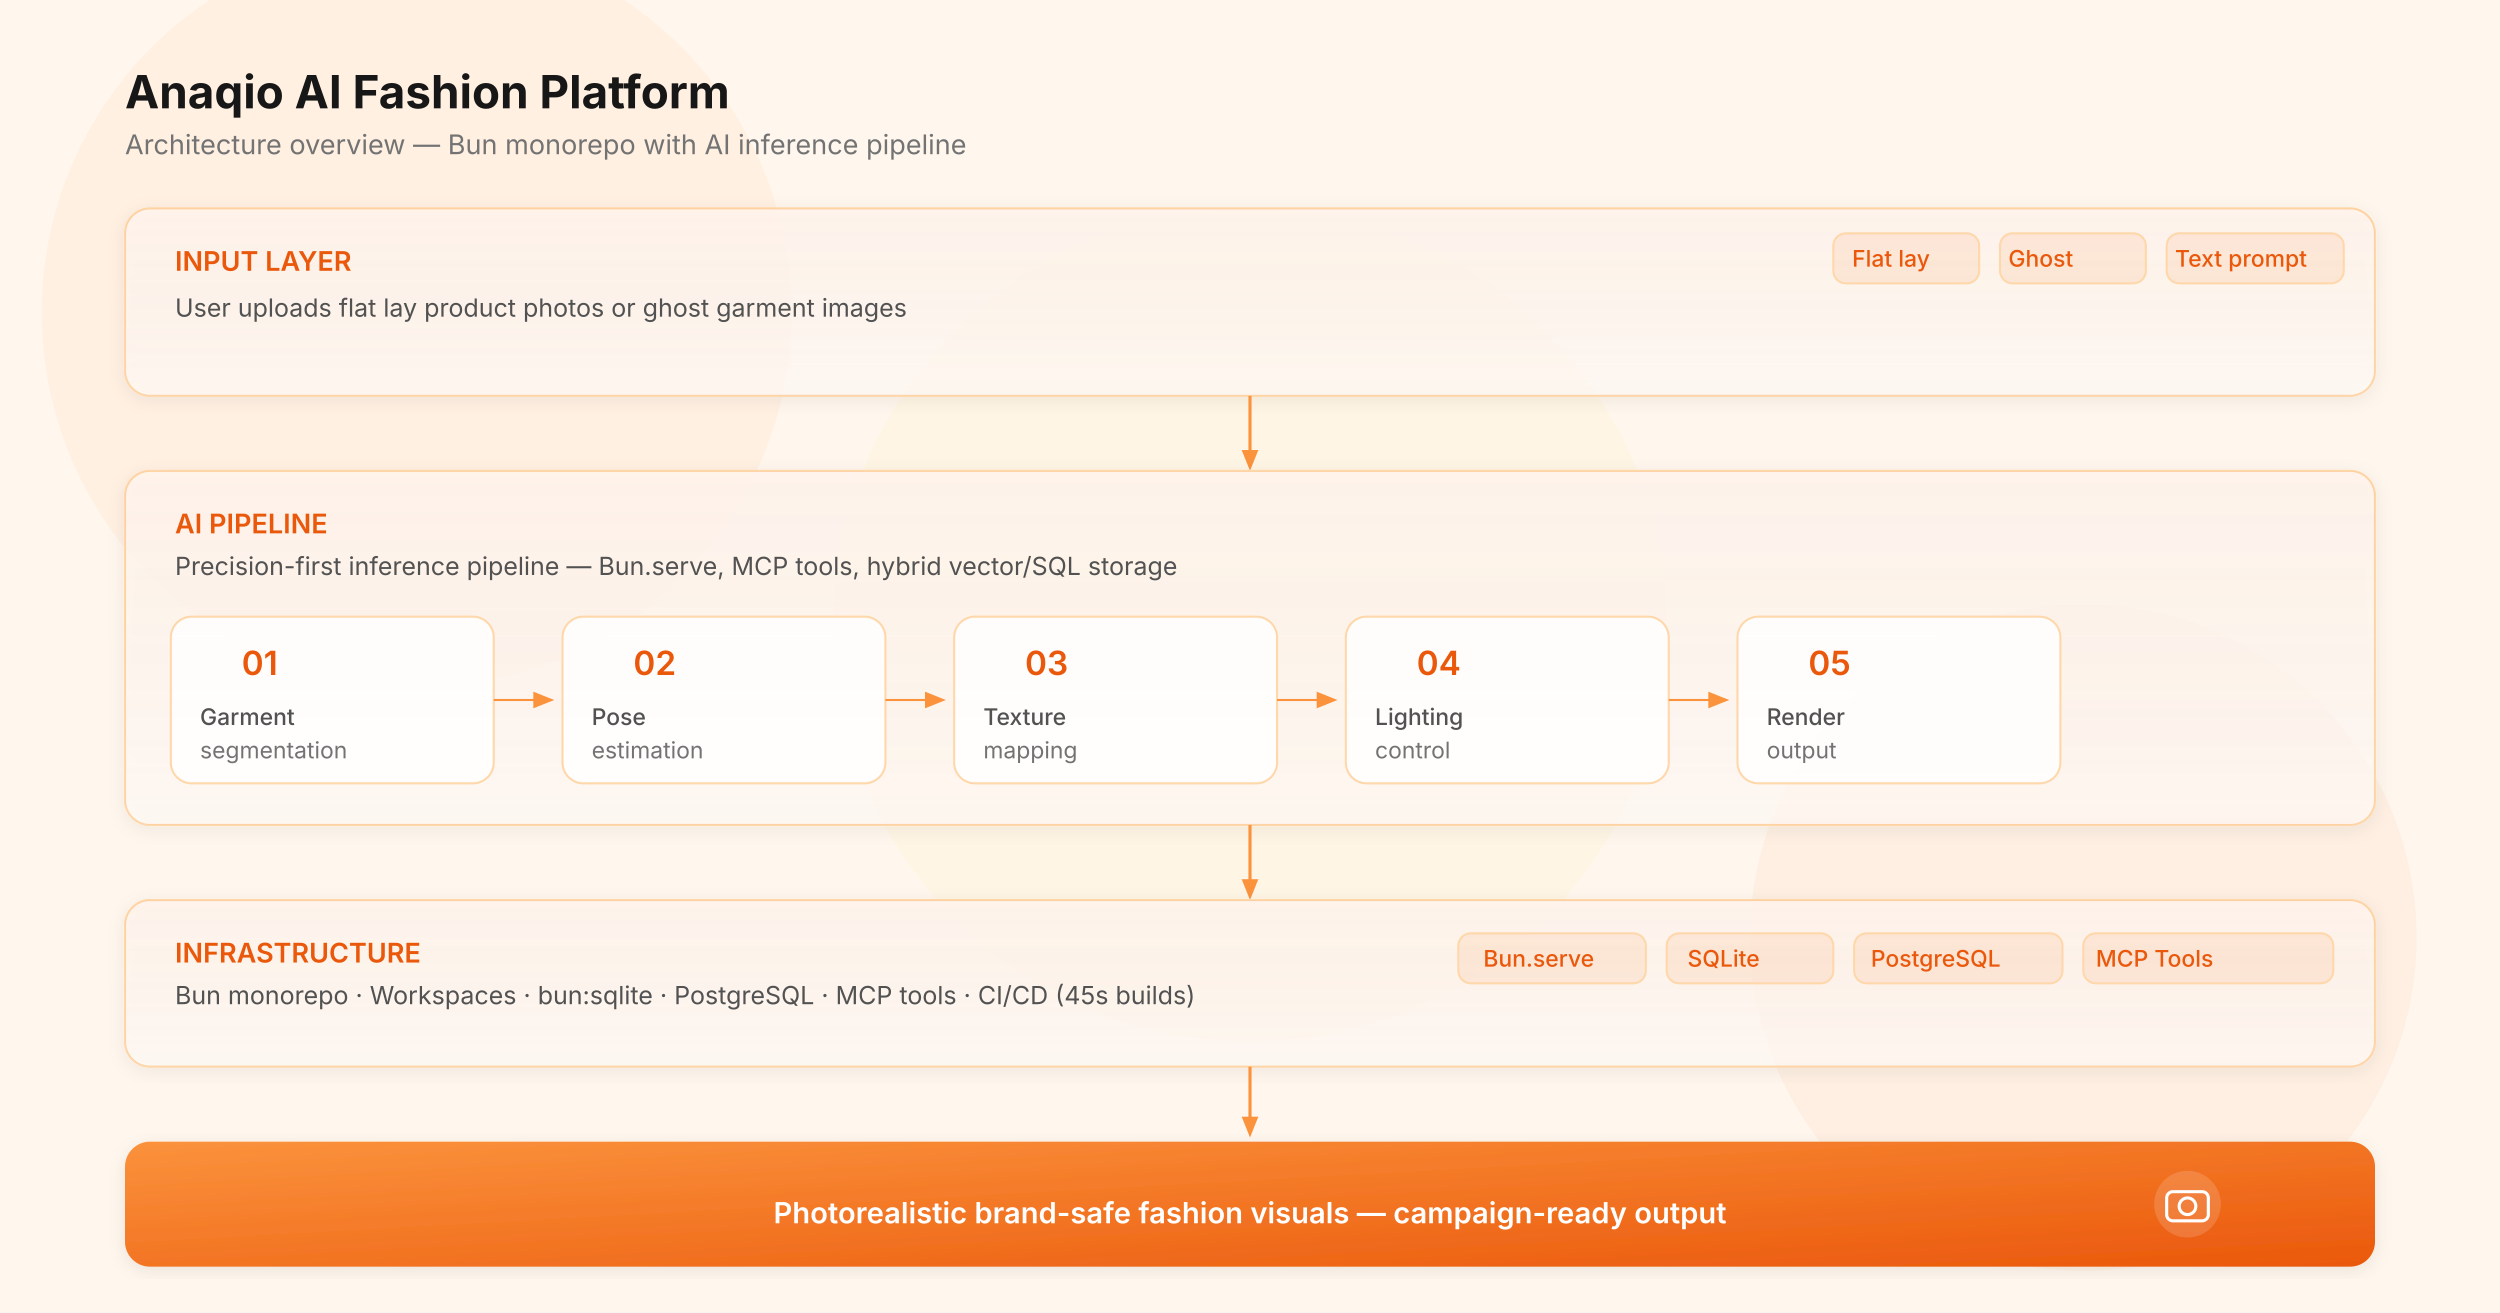
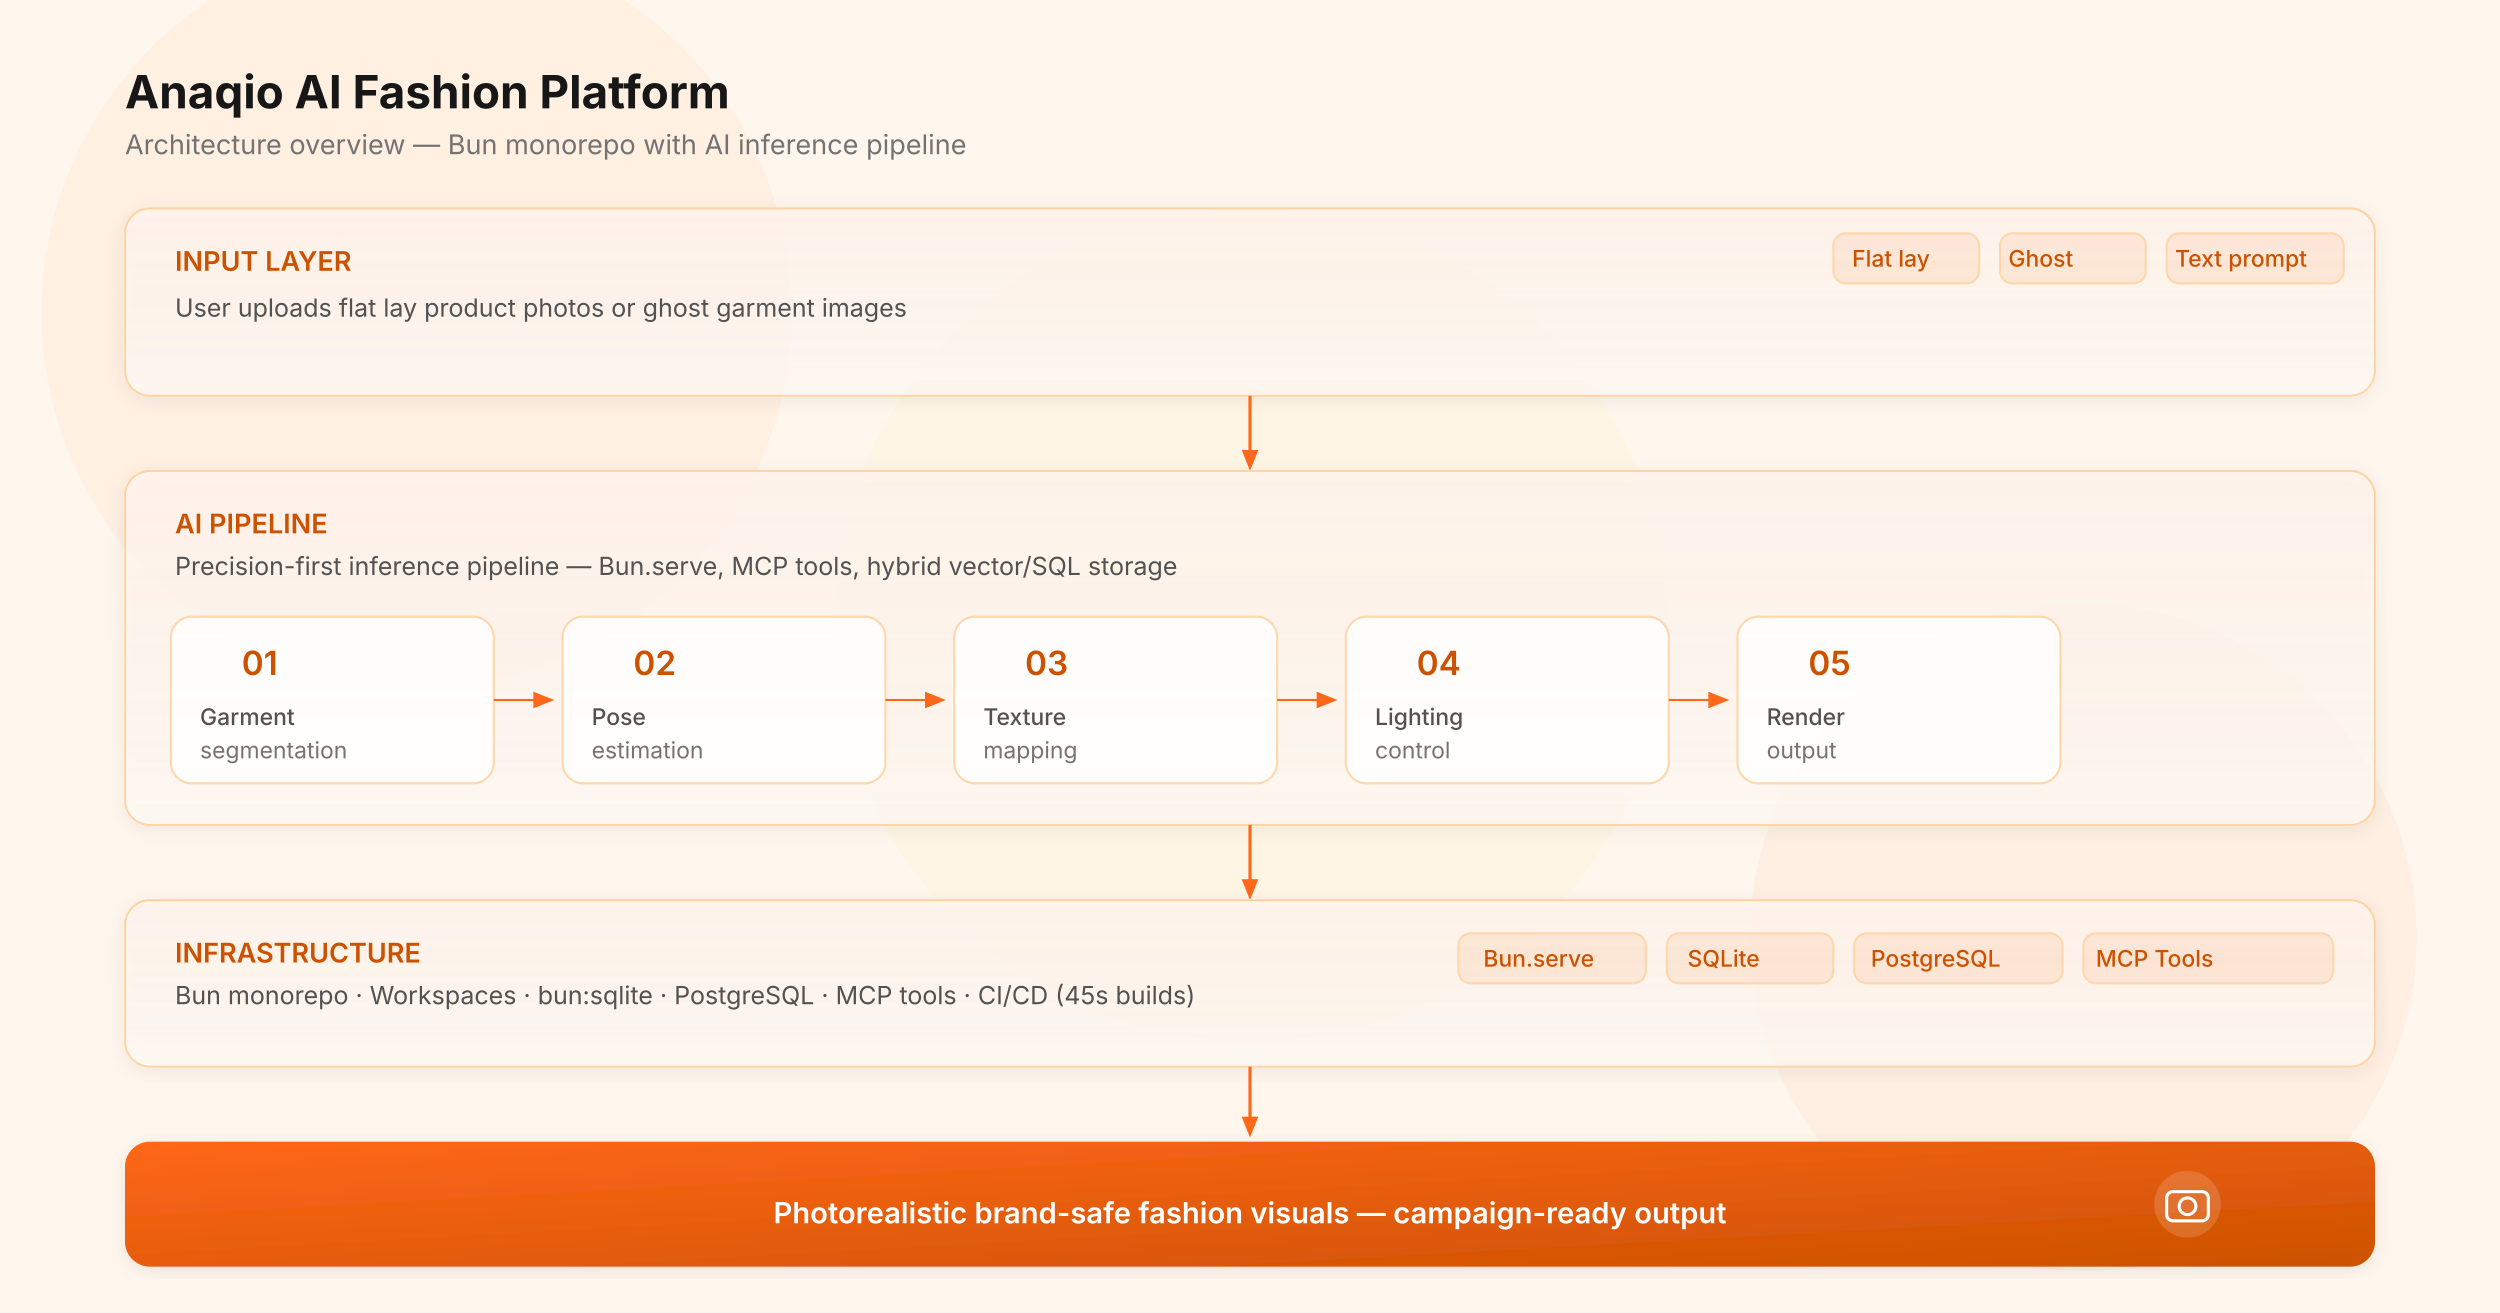
<svg xmlns="http://www.w3.org/2000/svg" viewBox="0 0 1200 630" fill="none">
  <defs>
    <linearGradient id="bg" x1="0" y1="0" x2="1200" y2="630">
      <stop offset="0%" stop-color="#fff7ed" />
      <stop offset="100%" stop-color="#ffedd5" />
    </linearGradient>
    <linearGradient id="orange-grad" x1="0" y1="0" x2="1" y2="1">
-       <stop offset="0%" stop-color="#fb923c" />
-       <stop offset="100%" stop-color="#ea580c" />
+       <stop offset="0%" stop-color="#ff6719" />
+       <stop offset="100%" stop-color="#cc5200" />
    </linearGradient>
    <linearGradient id="card-bg" x1="0" y1="0" x2="0" y2="1">
      <stop offset="0%" stop-color="rgba(255,255,255,0.9)" />
      <stop offset="100%" stop-color="rgba(255,255,255,0.7)" />
    </linearGradient>
    <linearGradient id="card-bg-2" x1="0" y1="0" x2="0" y2="1">
      <stop offset="0%" stop-color="rgba(249,115,22,0.08)" />
      <stop offset="100%" stop-color="rgba(249,115,22,0.03)" />
    </linearGradient>
    <filter id="shadow">
      <feDropShadow dx="0" dy="2" stdDeviation="4" flood-color="rgba(0,0,0,0.08)" />
    </filter>
    <filter id="glow">
      <feGaussianBlur stdDeviation="12" result="blur" />
      <feMerge>
        <feMergeNode in="blur" />
        <feMergeNode in="SourceGraphic" />
      </feMerge>
    </filter>
  </defs>
  <rect width="1200" height="630" fill="url(#bg)" />
  <circle cx="200" cy="150" r="180" fill="rgba(251,146,60,0.06)" />
  <circle cx="1000" cy="450" r="160" fill="rgba(234,88,12,0.05)" />
  <circle cx="600" cy="300" r="200" fill="rgba(250,204,21,0.04)" />
  <text x="60" y="52" font-family="system-ui,-apple-system,sans-serif" font-size="22" font-weight="700" fill="#171717">Anaqio AI Fashion Platform</text>
  <text x="60" y="74" font-family="system-ui,-apple-system,sans-serif" font-size="13" fill="#737373">Architecture overview — Bun monorepo with AI inference pipeline</text>
  <rect x="60" y="100" width="1080" height="90" rx="12" fill="url(#card-bg)" stroke="#fed7aa" stroke-width="1" filter="url(#shadow)" />
  <rect x="60" y="100" width="1080" height="90" rx="12" fill="url(#card-bg-2)" />
-   <text x="84" y="130" font-family="system-ui,-apple-system,sans-serif" font-size="13" font-weight="600" fill="#ea580c">INPUT LAYER</text>
+   <text x="84" y="130" font-family="system-ui,-apple-system,sans-serif" font-size="13" font-weight="600" fill="#cc5200">INPUT LAYER</text>
  <text x="84" y="152" font-family="system-ui,-apple-system,sans-serif" font-size="12" fill="#525252">User uploads flat lay product photos or ghost garment images</text>
  <rect x="880" y="112" width="70" height="24" rx="6" fill="rgba(249,115,22,0.1)" stroke="#fed7aa" stroke-width="1" />
-   <text x="889" y="128" font-family="system-ui,-apple-system,sans-serif" font-size="11" font-weight="500" fill="#ea580c">Flat lay</text>
+   <text x="889" y="128" font-family="system-ui,-apple-system,sans-serif" font-size="11" font-weight="500" fill="#cc5200">Flat lay</text>
  <rect x="960" y="112" width="70" height="24" rx="6" fill="rgba(249,115,22,0.1)" stroke="#fed7aa" stroke-width="1" />
-   <text x="964" y="128" font-family="system-ui,-apple-system,sans-serif" font-size="11" font-weight="500" fill="#ea580c">Ghost</text>
+   <text x="964" y="128" font-family="system-ui,-apple-system,sans-serif" font-size="11" font-weight="500" fill="#cc5200">Ghost</text>
  <rect x="1040" y="112" width="85" height="24" rx="6" fill="rgba(249,115,22,0.1)" stroke="#fed7aa" stroke-width="1" />
-   <text x="1044" y="128" font-family="system-ui,-apple-system,sans-serif" font-size="11" font-weight="500" fill="#ea580c">Text prompt</text>
-   <line x1="600" y1="190" x2="600" y2="220" stroke="#fb923c" stroke-width="1.5" />
-   <polygon points="596,216 600,226 604,216" fill="#fb923c" />
+   <text x="1044" y="128" font-family="system-ui,-apple-system,sans-serif" font-size="11" font-weight="500" fill="#cc5200">Text prompt</text>
+   <line x1="600" y1="190" x2="600" y2="220" stroke="#ff6719" stroke-width="1.5" />
+   <polygon points="596,216 600,226 604,216" fill="#ff6719" />
  <rect x="60" y="226" width="1080" height="170" rx="12" fill="url(#card-bg)" stroke="#fed7aa" stroke-width="1" filter="url(#shadow)" />
  <rect x="60" y="226" width="1080" height="170" rx="12" fill="url(#card-bg-2)" />
-   <text x="84" y="256" font-family="system-ui,-apple-system,sans-serif" font-size="13" font-weight="600" fill="#ea580c">AI PIPELINE</text>
+   <text x="84" y="256" font-family="system-ui,-apple-system,sans-serif" font-size="13" font-weight="600" fill="#cc5200">AI PIPELINE</text>
  <text x="84" y="276" font-family="system-ui,-apple-system,sans-serif" font-size="12" fill="#525252">Precision-first inference pipeline — Bun.serve, MCP tools, hybrid vector/SQL storage</text>
  <rect x="82" y="296" width="155" height="80" rx="10" fill="rgba(255,255,255,0.85)" stroke="#fed7aa" stroke-width="1" />
-   <text x="116" y="324" font-family="system-ui,-apple-system,sans-serif" font-size="16" font-weight="600" fill="#ea580c">01</text>
+   <text x="116" y="324" font-family="system-ui,-apple-system,sans-serif" font-size="16" font-weight="600" fill="#cc5200">01</text>
  <text x="96" y="348" font-family="system-ui,-apple-system,sans-serif" font-size="11" font-weight="500" fill="#525252">Garment</text>
  <text x="96" y="364" font-family="system-ui,-apple-system,sans-serif" font-size="11" fill="#737373">segmentation</text>
-   <line x1="237" y1="336" x2="260" y2="336" stroke="#fb923c" stroke-width="1" />
-   <polygon points="256,332 266,336 256,340" fill="#fb923c" />
+   <line x1="237" y1="336" x2="260" y2="336" stroke="#ff6719" stroke-width="1" />
+   <polygon points="256,332 266,336 256,340" fill="#ff6719" />
  <rect x="270" y="296" width="155" height="80" rx="10" fill="rgba(255,255,255,0.85)" stroke="#fed7aa" stroke-width="1" />
-   <text x="304" y="324" font-family="system-ui,-apple-system,sans-serif" font-size="16" font-weight="600" fill="#ea580c">02</text>
+   <text x="304" y="324" font-family="system-ui,-apple-system,sans-serif" font-size="16" font-weight="600" fill="#cc5200">02</text>
  <text x="284" y="348" font-family="system-ui,-apple-system,sans-serif" font-size="11" font-weight="500" fill="#525252">Pose</text>
  <text x="284" y="364" font-family="system-ui,-apple-system,sans-serif" font-size="11" fill="#737373">estimation</text>
-   <line x1="425" y1="336" x2="448" y2="336" stroke="#fb923c" stroke-width="1" />
-   <polygon points="444,332 454,336 444,340" fill="#fb923c" />
+   <line x1="425" y1="336" x2="448" y2="336" stroke="#ff6719" stroke-width="1" />
+   <polygon points="444,332 454,336 444,340" fill="#ff6719" />
  <rect x="458" y="296" width="155" height="80" rx="10" fill="rgba(255,255,255,0.85)" stroke="#fed7aa" stroke-width="1" />
-   <text x="492" y="324" font-family="system-ui,-apple-system,sans-serif" font-size="16" font-weight="600" fill="#ea580c">03</text>
+   <text x="492" y="324" font-family="system-ui,-apple-system,sans-serif" font-size="16" font-weight="600" fill="#cc5200">03</text>
  <text x="472" y="348" font-family="system-ui,-apple-system,sans-serif" font-size="11" font-weight="500" fill="#525252">Texture</text>
  <text x="472" y="364" font-family="system-ui,-apple-system,sans-serif" font-size="11" fill="#737373">mapping</text>
-   <line x1="613" y1="336" x2="636" y2="336" stroke="#fb923c" stroke-width="1" />
-   <polygon points="632,332 642,336 632,340" fill="#fb923c" />
+   <line x1="613" y1="336" x2="636" y2="336" stroke="#ff6719" stroke-width="1" />
+   <polygon points="632,332 642,336 632,340" fill="#ff6719" />
  <rect x="646" y="296" width="155" height="80" rx="10" fill="rgba(255,255,255,0.85)" stroke="#fed7aa" stroke-width="1" />
-   <text x="680" y="324" font-family="system-ui,-apple-system,sans-serif" font-size="16" font-weight="600" fill="#ea580c">04</text>
+   <text x="680" y="324" font-family="system-ui,-apple-system,sans-serif" font-size="16" font-weight="600" fill="#cc5200">04</text>
  <text x="660" y="348" font-family="system-ui,-apple-system,sans-serif" font-size="11" font-weight="500" fill="#525252">Lighting</text>
  <text x="660" y="364" font-family="system-ui,-apple-system,sans-serif" font-size="11" fill="#737373">control</text>
-   <line x1="801" y1="336" x2="824" y2="336" stroke="#fb923c" stroke-width="1" />
-   <polygon points="820,332 830,336 820,340" fill="#fb923c" />
+   <line x1="801" y1="336" x2="824" y2="336" stroke="#ff6719" stroke-width="1" />
+   <polygon points="820,332 830,336 820,340" fill="#ff6719" />
  <rect x="834" y="296" width="155" height="80" rx="10" fill="rgba(255,255,255,0.85)" stroke="#fed7aa" stroke-width="1" />
-   <text x="868" y="324" font-family="system-ui,-apple-system,sans-serif" font-size="16" font-weight="600" fill="#ea580c">05</text>
+   <text x="868" y="324" font-family="system-ui,-apple-system,sans-serif" font-size="16" font-weight="600" fill="#cc5200">05</text>
  <text x="848" y="348" font-family="system-ui,-apple-system,sans-serif" font-size="11" font-weight="500" fill="#525252">Render</text>
  <text x="848" y="364" font-family="system-ui,-apple-system,sans-serif" font-size="11" fill="#737373">output</text>
-   <line x1="600" y1="396" x2="600" y2="426" stroke="#fb923c" stroke-width="1.5" />
-   <polygon points="596,422 600,432 604,422" fill="#fb923c" />
+   <line x1="600" y1="396" x2="600" y2="426" stroke="#ff6719" stroke-width="1.5" />
+   <polygon points="596,422 600,432 604,422" fill="#ff6719" />
  <rect x="60" y="432" width="1080" height="80" rx="12" fill="url(#card-bg)" stroke="#fed7aa" stroke-width="1" filter="url(#shadow)" />
  <rect x="60" y="432" width="1080" height="80" rx="12" fill="url(#card-bg-2)" />
-   <text x="84" y="462" font-family="system-ui,-apple-system,sans-serif" font-size="13" font-weight="600" fill="#ea580c">INFRASTRUCTURE</text>
+   <text x="84" y="462" font-family="system-ui,-apple-system,sans-serif" font-size="13" font-weight="600" fill="#cc5200">INFRASTRUCTURE</text>
  <text x="84" y="482" font-family="system-ui,-apple-system,sans-serif" font-size="12" fill="#525252">Bun monorepo · Workspaces · bun:sqlite · PostgreSQL · MCP tools · CI/CD (45s builds)</text>
  <rect x="700" y="448" width="90" height="24" rx="6" fill="rgba(249,115,22,0.1)" stroke="#fed7aa" stroke-width="1" />
-   <text x="712" y="464" font-family="system-ui,-apple-system,sans-serif" font-size="11" font-weight="500" fill="#ea580c">Bun.serve</text>
+   <text x="712" y="464" font-family="system-ui,-apple-system,sans-serif" font-size="11" font-weight="500" fill="#cc5200">Bun.serve</text>
  <rect x="800" y="448" width="80" height="24" rx="6" fill="rgba(249,115,22,0.1)" stroke="#fed7aa" stroke-width="1" />
-   <text x="810" y="464" font-family="system-ui,-apple-system,sans-serif" font-size="11" font-weight="500" fill="#ea580c">SQLite</text>
+   <text x="810" y="464" font-family="system-ui,-apple-system,sans-serif" font-size="11" font-weight="500" fill="#cc5200">SQLite</text>
  <rect x="890" y="448" width="100" height="24" rx="6" fill="rgba(249,115,22,0.1)" stroke="#fed7aa" stroke-width="1" />
-   <text x="898" y="464" font-family="system-ui,-apple-system,sans-serif" font-size="11" font-weight="500" fill="#ea580c">PostgreSQL</text>
+   <text x="898" y="464" font-family="system-ui,-apple-system,sans-serif" font-size="11" font-weight="500" fill="#cc5200">PostgreSQL</text>
  <rect x="1000" y="448" width="120" height="24" rx="6" fill="rgba(249,115,22,0.1)" stroke="#fed7aa" stroke-width="1" />
-   <text x="1006" y="464" font-family="system-ui,-apple-system,sans-serif" font-size="11" font-weight="500" fill="#ea580c">MCP Tools</text>
-   <line x1="600" y1="512" x2="600" y2="540" stroke="#fb923c" stroke-width="1.5" />
-   <polygon points="596,536 600,546 604,536" fill="#fb923c" />
+   <text x="1006" y="464" font-family="system-ui,-apple-system,sans-serif" font-size="11" font-weight="500" fill="#cc5200">MCP Tools</text>
+   <line x1="600" y1="512" x2="600" y2="540" stroke="#ff6719" stroke-width="1.5" />
+   <polygon points="596,536 600,546 604,536" fill="#ff6719" />
  <rect x="60" y="548" width="1080" height="60" rx="12" fill="url(#orange-grad)" filter="url(#shadow)" />
  <text x="600" y="582" font-family="system-ui,-apple-system,sans-serif" font-size="14" font-weight="600" fill="#ffffff" text-anchor="middle" dominant-baseline="middle">Photorealistic brand-safe fashion visuals — campaign-ready output</text>
  <circle cx="1050" cy="578" r="16" fill="rgba(255,255,255,0.15)" />
  <rect x="1040" y="572" width="20" height="14" rx="3" stroke="white" stroke-width="1.5" fill="none" />
  <circle cx="1050" cy="579" r="4" stroke="white" stroke-width="1.5" fill="none" />
</svg>
